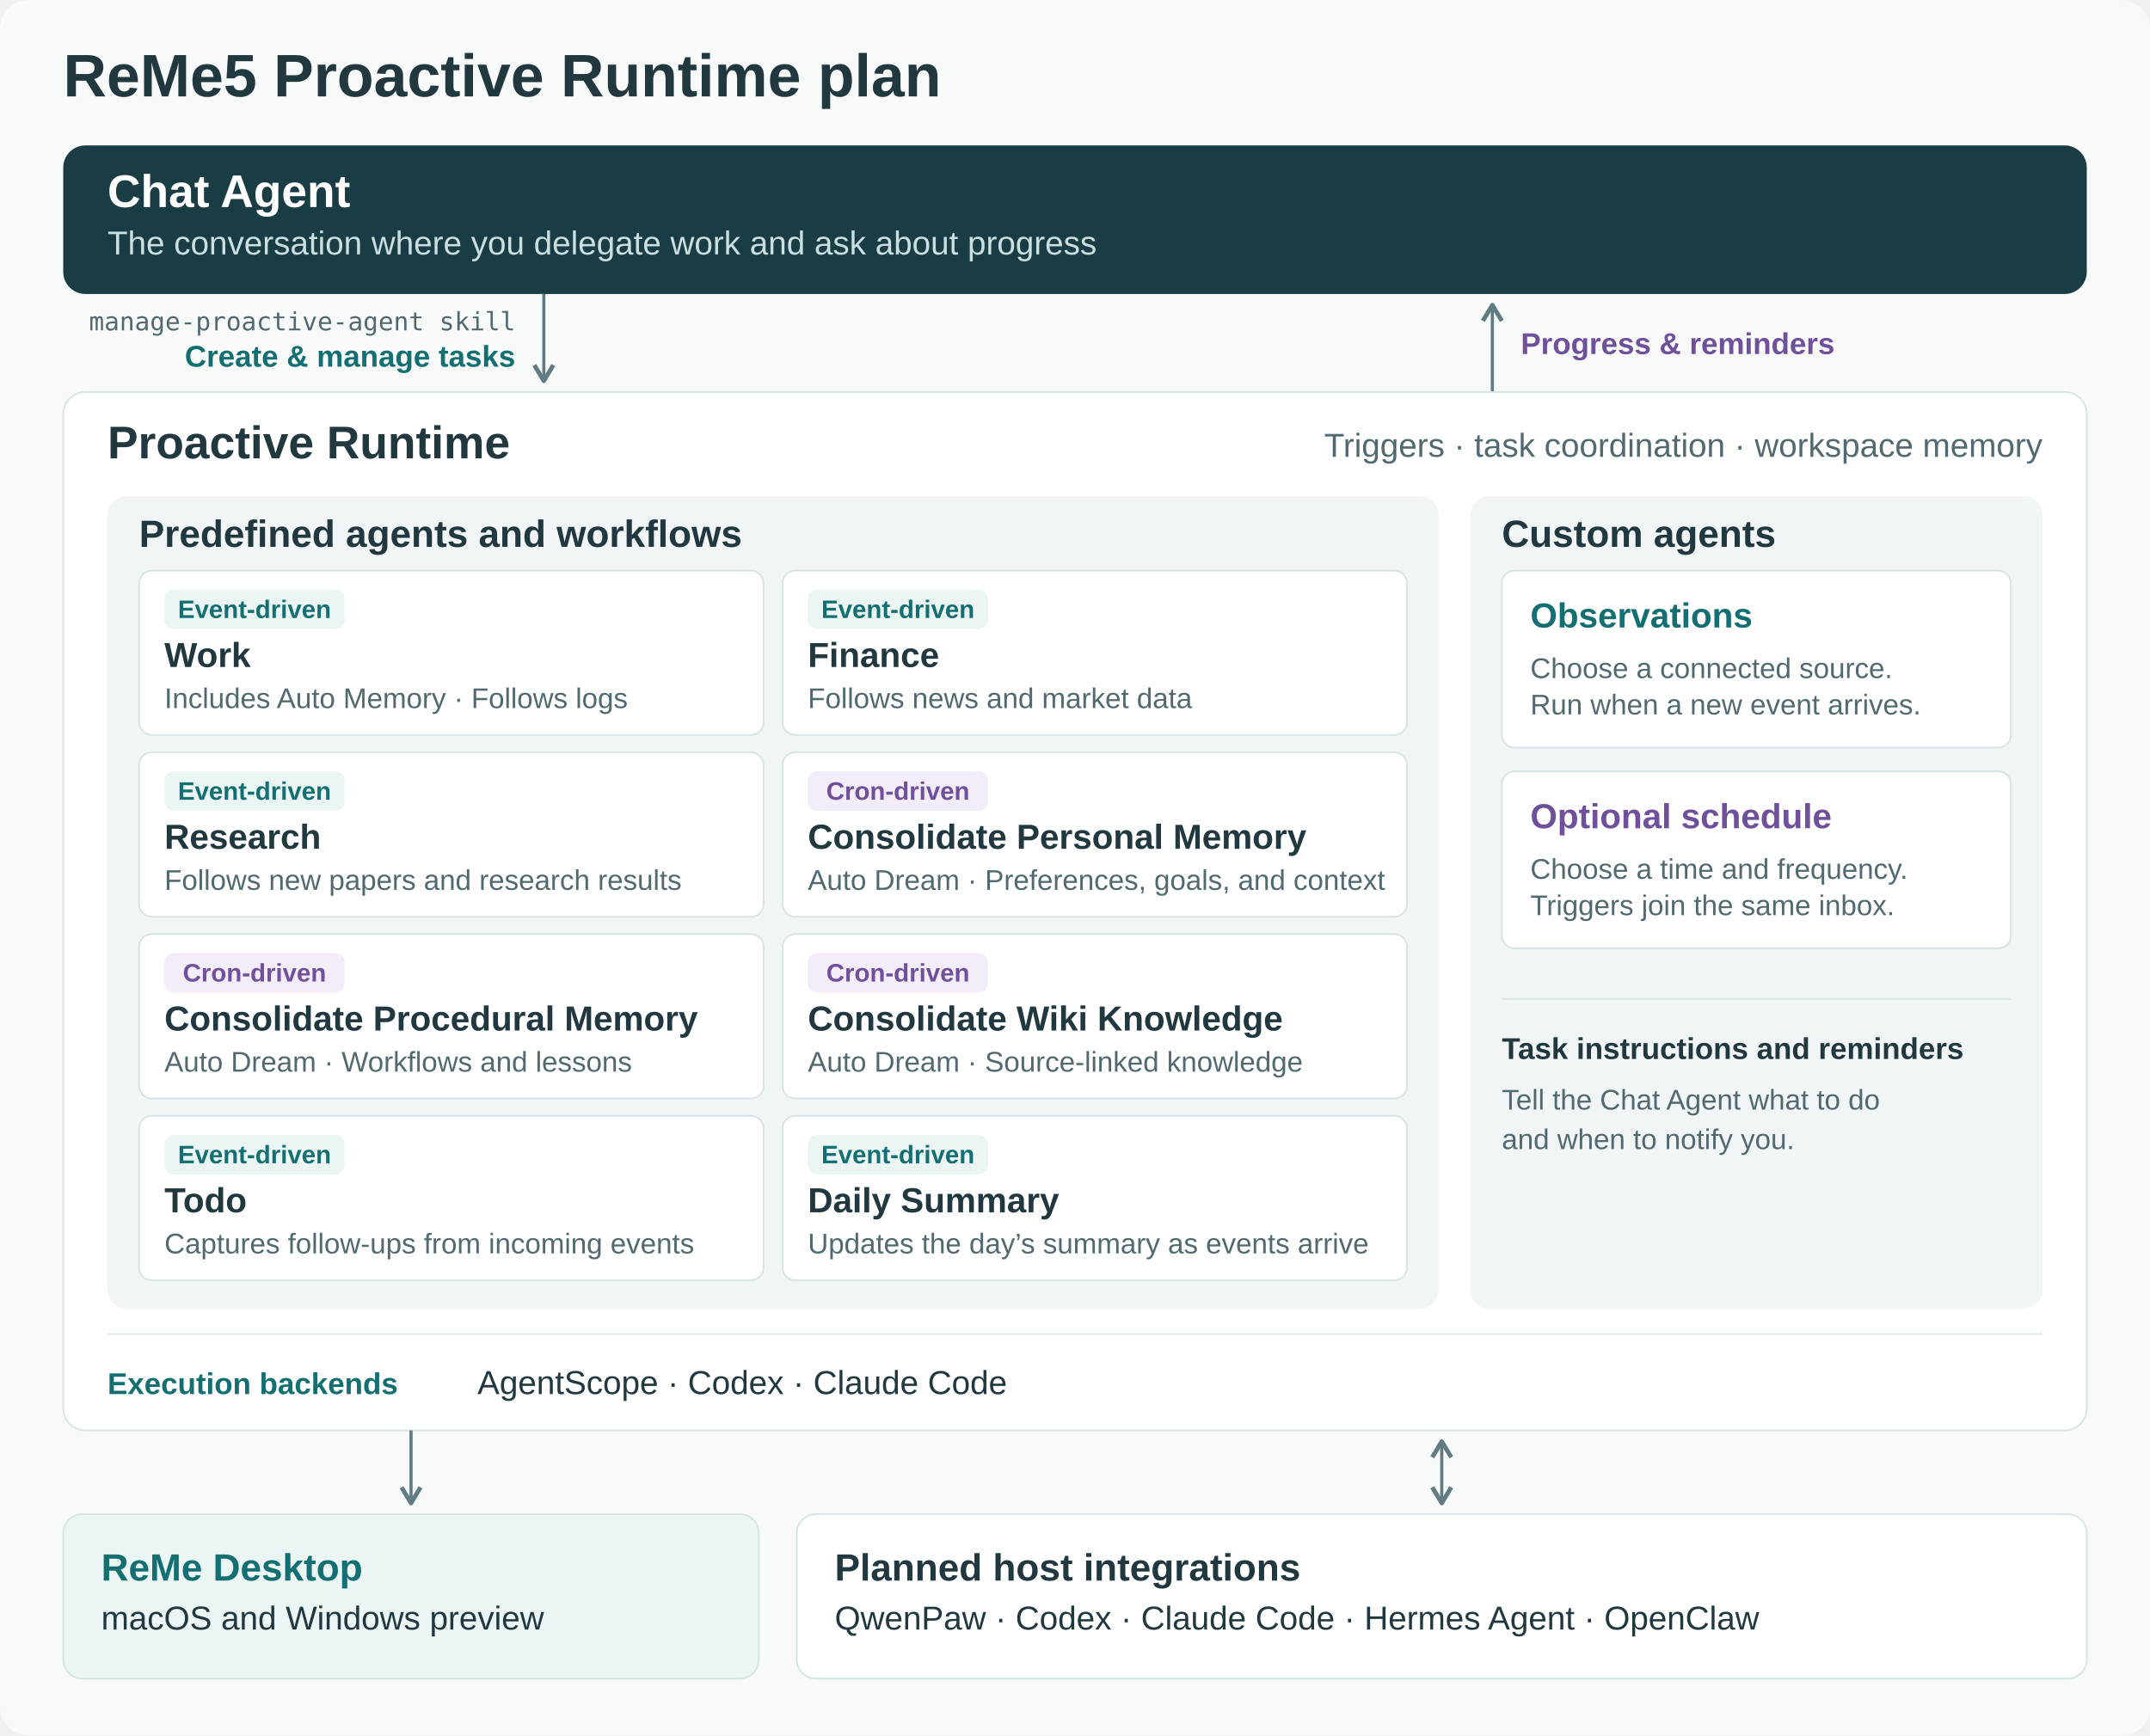
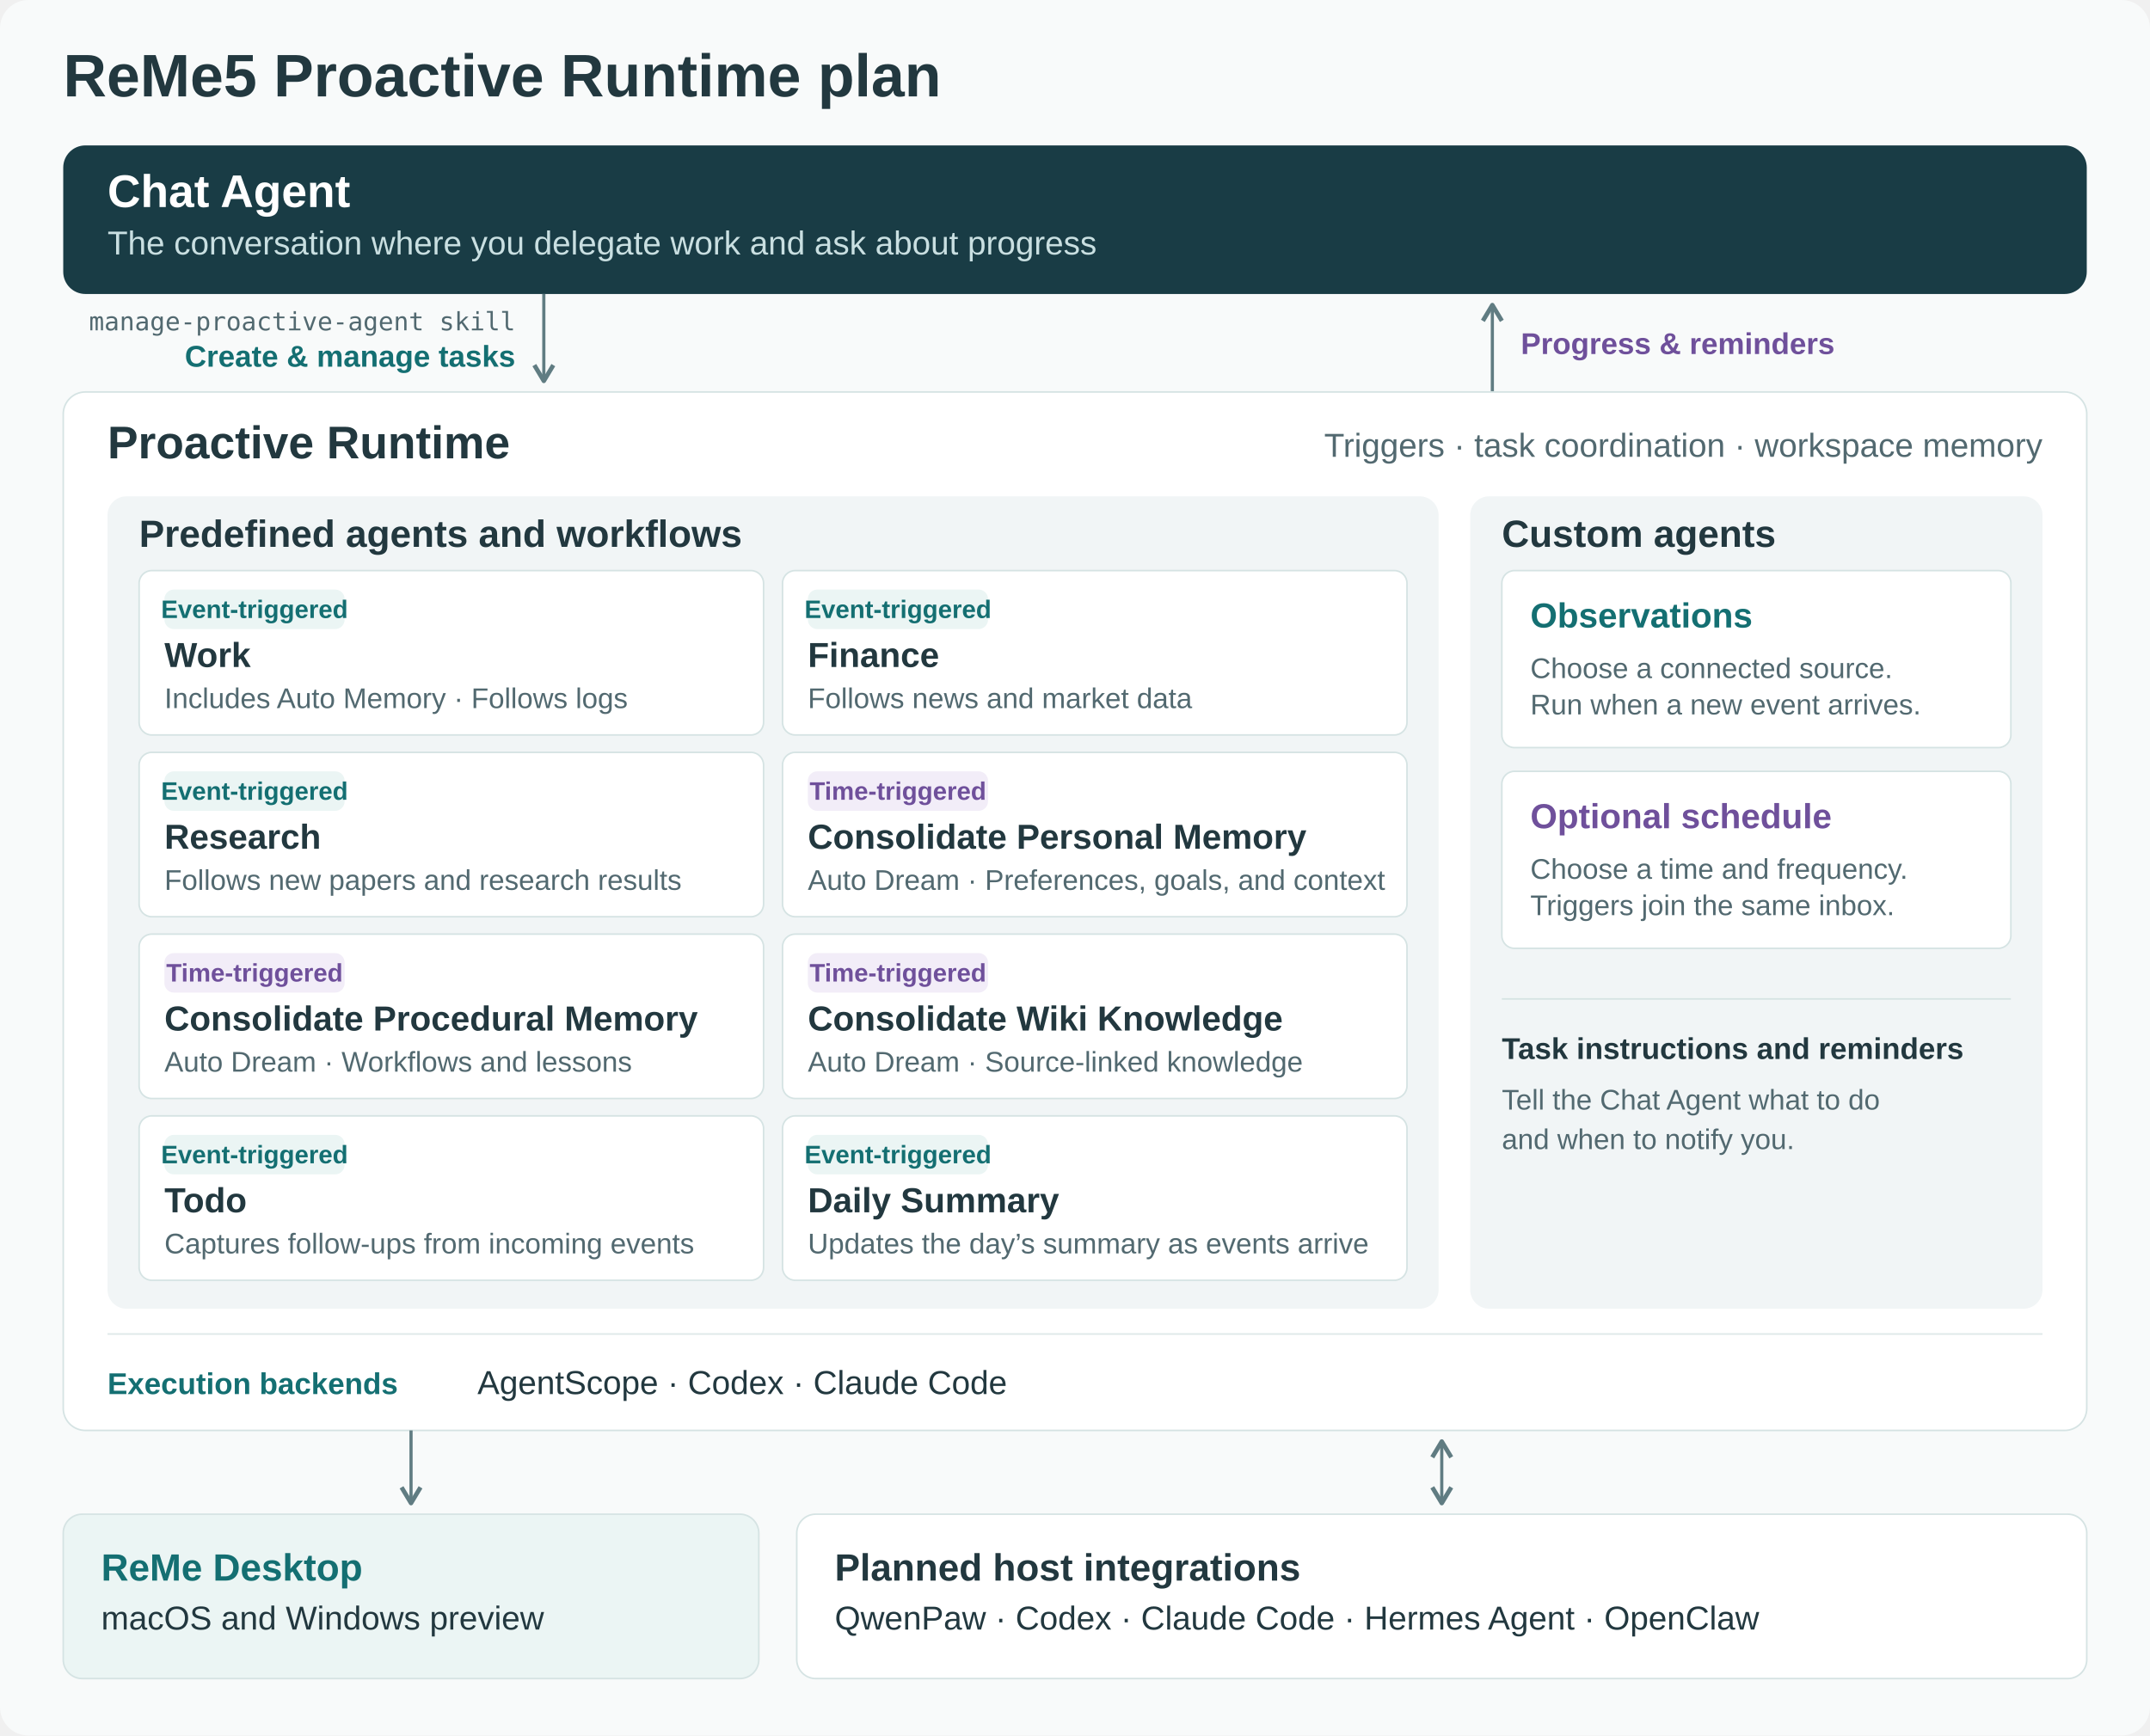
<svg xmlns="http://www.w3.org/2000/svg" width="1360" height="1098" viewBox="0 0 1360 1098" role="img" aria-labelledby="title desc">
  <defs>
    <style>
      text { font-family: -apple-system, BlinkMacSystemFont, 'Segoe UI', Arial, sans-serif; fill: #22383F; }
      .title { font-size: 38px; font-weight: 700; }
      .heading { font-size: 29px; font-weight: 700; }
      .card-title { font-size: 24px; font-weight: 700; }
      .body { font-size: 21px; }
      .preset-name { font-size: 22px; font-weight: 650; }
      .preset-copy { font-size: 18px; fill: #526970; }
      .label { font-size: 19px; font-weight: 650; }
      .skill { font-family: 'SFMono-Regular', Consolas, monospace; font-size: 16px; }
      .trigger { font-size: 16px; font-weight: 650; text-anchor: middle; }
      .preset-card { fill: #FFFFFF; stroke: #D5E3E3; }
      .event-bg { fill: #EBF5F4; }
      .cron-bg { fill: #F2EDF8; }
      .muted { fill: #526970; }
      .teal { fill: #146F72; }
      .purple { fill: #6F509B; }
      .light { fill: #FFFFFF; }
      .light-muted { fill: #C9DFE1; }
      .arrow { fill: none; stroke: #607C82; stroke-width: 2; marker-end: url(#arrow); }
    </style>
    <marker id="arrow" markerWidth="8" markerHeight="8" refX="6" refY="4" orient="auto-start-reverse">
      <path d="M1 1l5 3-5 3" fill="none" stroke="#607C82" stroke-width="1.4" stroke-linejoin="round" />
    </marker>
  </defs>
  <rect width="1360" height="1098" rx="18" fill="#F8FAFA" />
  <text x="40" y="61" class="title">ReMe5 Proactive Runtime plan</text>
  <rect x="40" y="92" width="1280" height="94" rx="14" fill="#193C45" />
  <text x="68" y="131" class="heading light">Chat Agent</text>
  <text x="68" y="161" class="body light-muted">The conversation where you delegate work and ask about progress</text>
  <path d="M344 186v55" class="arrow" />
  <text x="326" y="209" class="skill muted" text-anchor="end">manage-proactive-agent skill</text>
  <text x="326" y="232" class="label teal" text-anchor="end">Create &amp; manage tasks</text>
  <path d="M944 248v-55" class="arrow" />
  <text x="962" y="224" class="label purple">Progress &amp; reminders</text>
  <rect x="40" y="248" width="1280" height="657" rx="14" fill="#FFFFFF" stroke="#D5E3E3" />
  <text x="68" y="290" class="heading">Proactive Runtime</text>
  <text x="1292" y="289" class="body muted" text-anchor="end">Triggers · task coordination · workspace memory</text>
  <rect x="68" y="314" width="842" height="514" rx="12" fill="#F1F5F6" />
  <text x="88" y="346" class="card-title">Predefined agents and workflows</text>
  <g class="preset" transform="translate(88 361)">
    <rect class="preset-card" width="395" height="104" rx="8" />
    <rect x="16" y="12" width="114" height="25" rx="6" class="event-bg" />
-     <text x="73" y="30" class="trigger teal">Event-driven</text>
+     <text x="73" y="30" class="trigger teal">Event-triggered</text>
    <text x="16" y="61" class="preset-name">Work</text>
    <text x="16" y="87" class="preset-copy">Includes Auto Memory · Follows logs</text>
  </g>
  <g class="preset" transform="translate(495 361)">
    <rect class="preset-card" width="395" height="104" rx="8" />
    <rect x="16" y="12" width="114" height="25" rx="6" class="event-bg" />
-     <text x="73" y="30" class="trigger teal">Event-driven</text>
+     <text x="73" y="30" class="trigger teal">Event-triggered</text>
    <text x="16" y="61" class="preset-name">Finance</text>
    <text x="16" y="87" class="preset-copy">Follows news and market data</text>
  </g>
  <g class="preset" transform="translate(88 476)">
    <rect class="preset-card" width="395" height="104" rx="8" />
    <rect x="16" y="12" width="114" height="25" rx="6" class="event-bg" />
-     <text x="73" y="30" class="trigger teal">Event-driven</text>
+     <text x="73" y="30" class="trigger teal">Event-triggered</text>
    <text x="16" y="61" class="preset-name">Research</text>
    <text x="16" y="87" class="preset-copy">Follows new papers and research results</text>
  </g>
  <g class="preset" transform="translate(495 476)">
    <rect class="preset-card" width="395" height="104" rx="8" />
    <rect x="16" y="12" width="114" height="25" rx="6" class="cron-bg" />
-     <text x="73" y="30" class="trigger purple">Cron-driven</text>
+     <text x="73" y="30" class="trigger purple">Time-triggered</text>
    <text x="16" y="61" class="preset-name">Consolidate Personal Memory</text>
    <text x="16" y="87" class="preset-copy">Auto Dream · Preferences, goals, and context</text>
  </g>
  <g class="preset" transform="translate(88 591)">
    <rect class="preset-card" width="395" height="104" rx="8" />
    <rect x="16" y="12" width="114" height="25" rx="6" class="cron-bg" />
-     <text x="73" y="30" class="trigger purple">Cron-driven</text>
+     <text x="73" y="30" class="trigger purple">Time-triggered</text>
    <text x="16" y="61" class="preset-name">Consolidate Procedural Memory</text>
    <text x="16" y="87" class="preset-copy">Auto Dream · Workflows and lessons</text>
  </g>
  <g class="preset" transform="translate(495 591)">
    <rect class="preset-card" width="395" height="104" rx="8" />
    <rect x="16" y="12" width="114" height="25" rx="6" class="cron-bg" />
-     <text x="73" y="30" class="trigger purple">Cron-driven</text>
+     <text x="73" y="30" class="trigger purple">Time-triggered</text>
    <text x="16" y="61" class="preset-name">Consolidate Wiki Knowledge</text>
    <text x="16" y="87" class="preset-copy">Auto Dream · Source-linked knowledge</text>
  </g>
  <g class="preset" transform="translate(88 706)">
    <rect class="preset-card" width="395" height="104" rx="8" />
    <rect x="16" y="12" width="114" height="25" rx="6" class="event-bg" />
-     <text x="73" y="30" class="trigger teal">Event-driven</text>
+     <text x="73" y="30" class="trigger teal">Event-triggered</text>
    <text x="16" y="61" class="preset-name">Todo</text>
    <text x="16" y="87" class="preset-copy">Captures follow-ups from incoming events</text>
  </g>
  <g class="preset" transform="translate(495 706)">
    <rect class="preset-card" width="395" height="104" rx="8" />
    <rect x="16" y="12" width="114" height="25" rx="6" class="event-bg" />
-     <text x="73" y="30" class="trigger teal">Event-driven</text>
+     <text x="73" y="30" class="trigger teal">Event-triggered</text>
    <text x="16" y="61" class="preset-name">Daily Summary</text>
    <text x="16" y="87" class="preset-copy">Updates the day’s summary as events arrive</text>
  </g>
  <rect x="930" y="314" width="362" height="514" rx="12" fill="#F1F5F6" />
  <text x="950" y="346" class="card-title">Custom agents</text>
  <rect x="950" y="361" width="322" height="112" rx="8" class="preset-card" />
  <text x="968" y="397" class="preset-name teal">Observations</text>
  <text x="968" y="429" class="preset-copy">Choose a connected source.</text>
  <text x="968" y="452" class="preset-copy">Run when a new event arrives.</text>
  <rect x="950" y="488" width="322" height="112" rx="8" class="preset-card" />
  <text x="968" y="524" class="preset-name purple">Optional schedule</text>
  <text x="968" y="556" class="preset-copy">Choose a time and frequency.</text>
  <text x="968" y="579" class="preset-copy">Triggers join the same inbox.</text>
  <path d="M950 632h322" fill="none" stroke="#D5E3E3" />
  <text x="950" y="670" class="label">Task instructions and reminders</text>
  <text x="950" y="702" class="preset-copy">Tell the Chat Agent what to do</text>
  <text x="950" y="727" class="preset-copy">and when to notify you.</text>
  <path d="M68 844h1224" fill="none" stroke="#DDE8E8" />
  <text x="68" y="882" class="label teal">Execution backends</text>
  <text x="302" y="882" class="body">AgentScope · Codex · Claude Code</text>
  <path d="M260 905v46" class="arrow" />
  <path d="M912 912v39" class="arrow" marker-start="url(#arrow)" />
  <rect x="40" y="958" width="440" height="104" rx="12" fill="#EBF5F4" stroke="#D5E3E3" />
  <text x="64" y="1000" class="card-title teal">ReMe Desktop</text>
  <text x="64" y="1031" class="body">macOS and Windows preview</text>
  <rect x="504" y="958" width="816" height="104" rx="12" fill="#FFFFFF" stroke="#D5E3E3" />
  <text x="528" y="1000" class="card-title">Planned host integrations</text>
  <text x="528" y="1031" class="body">QwenPaw · Codex · Claude Code · Hermes Agent · OpenClaw</text>
</svg>
